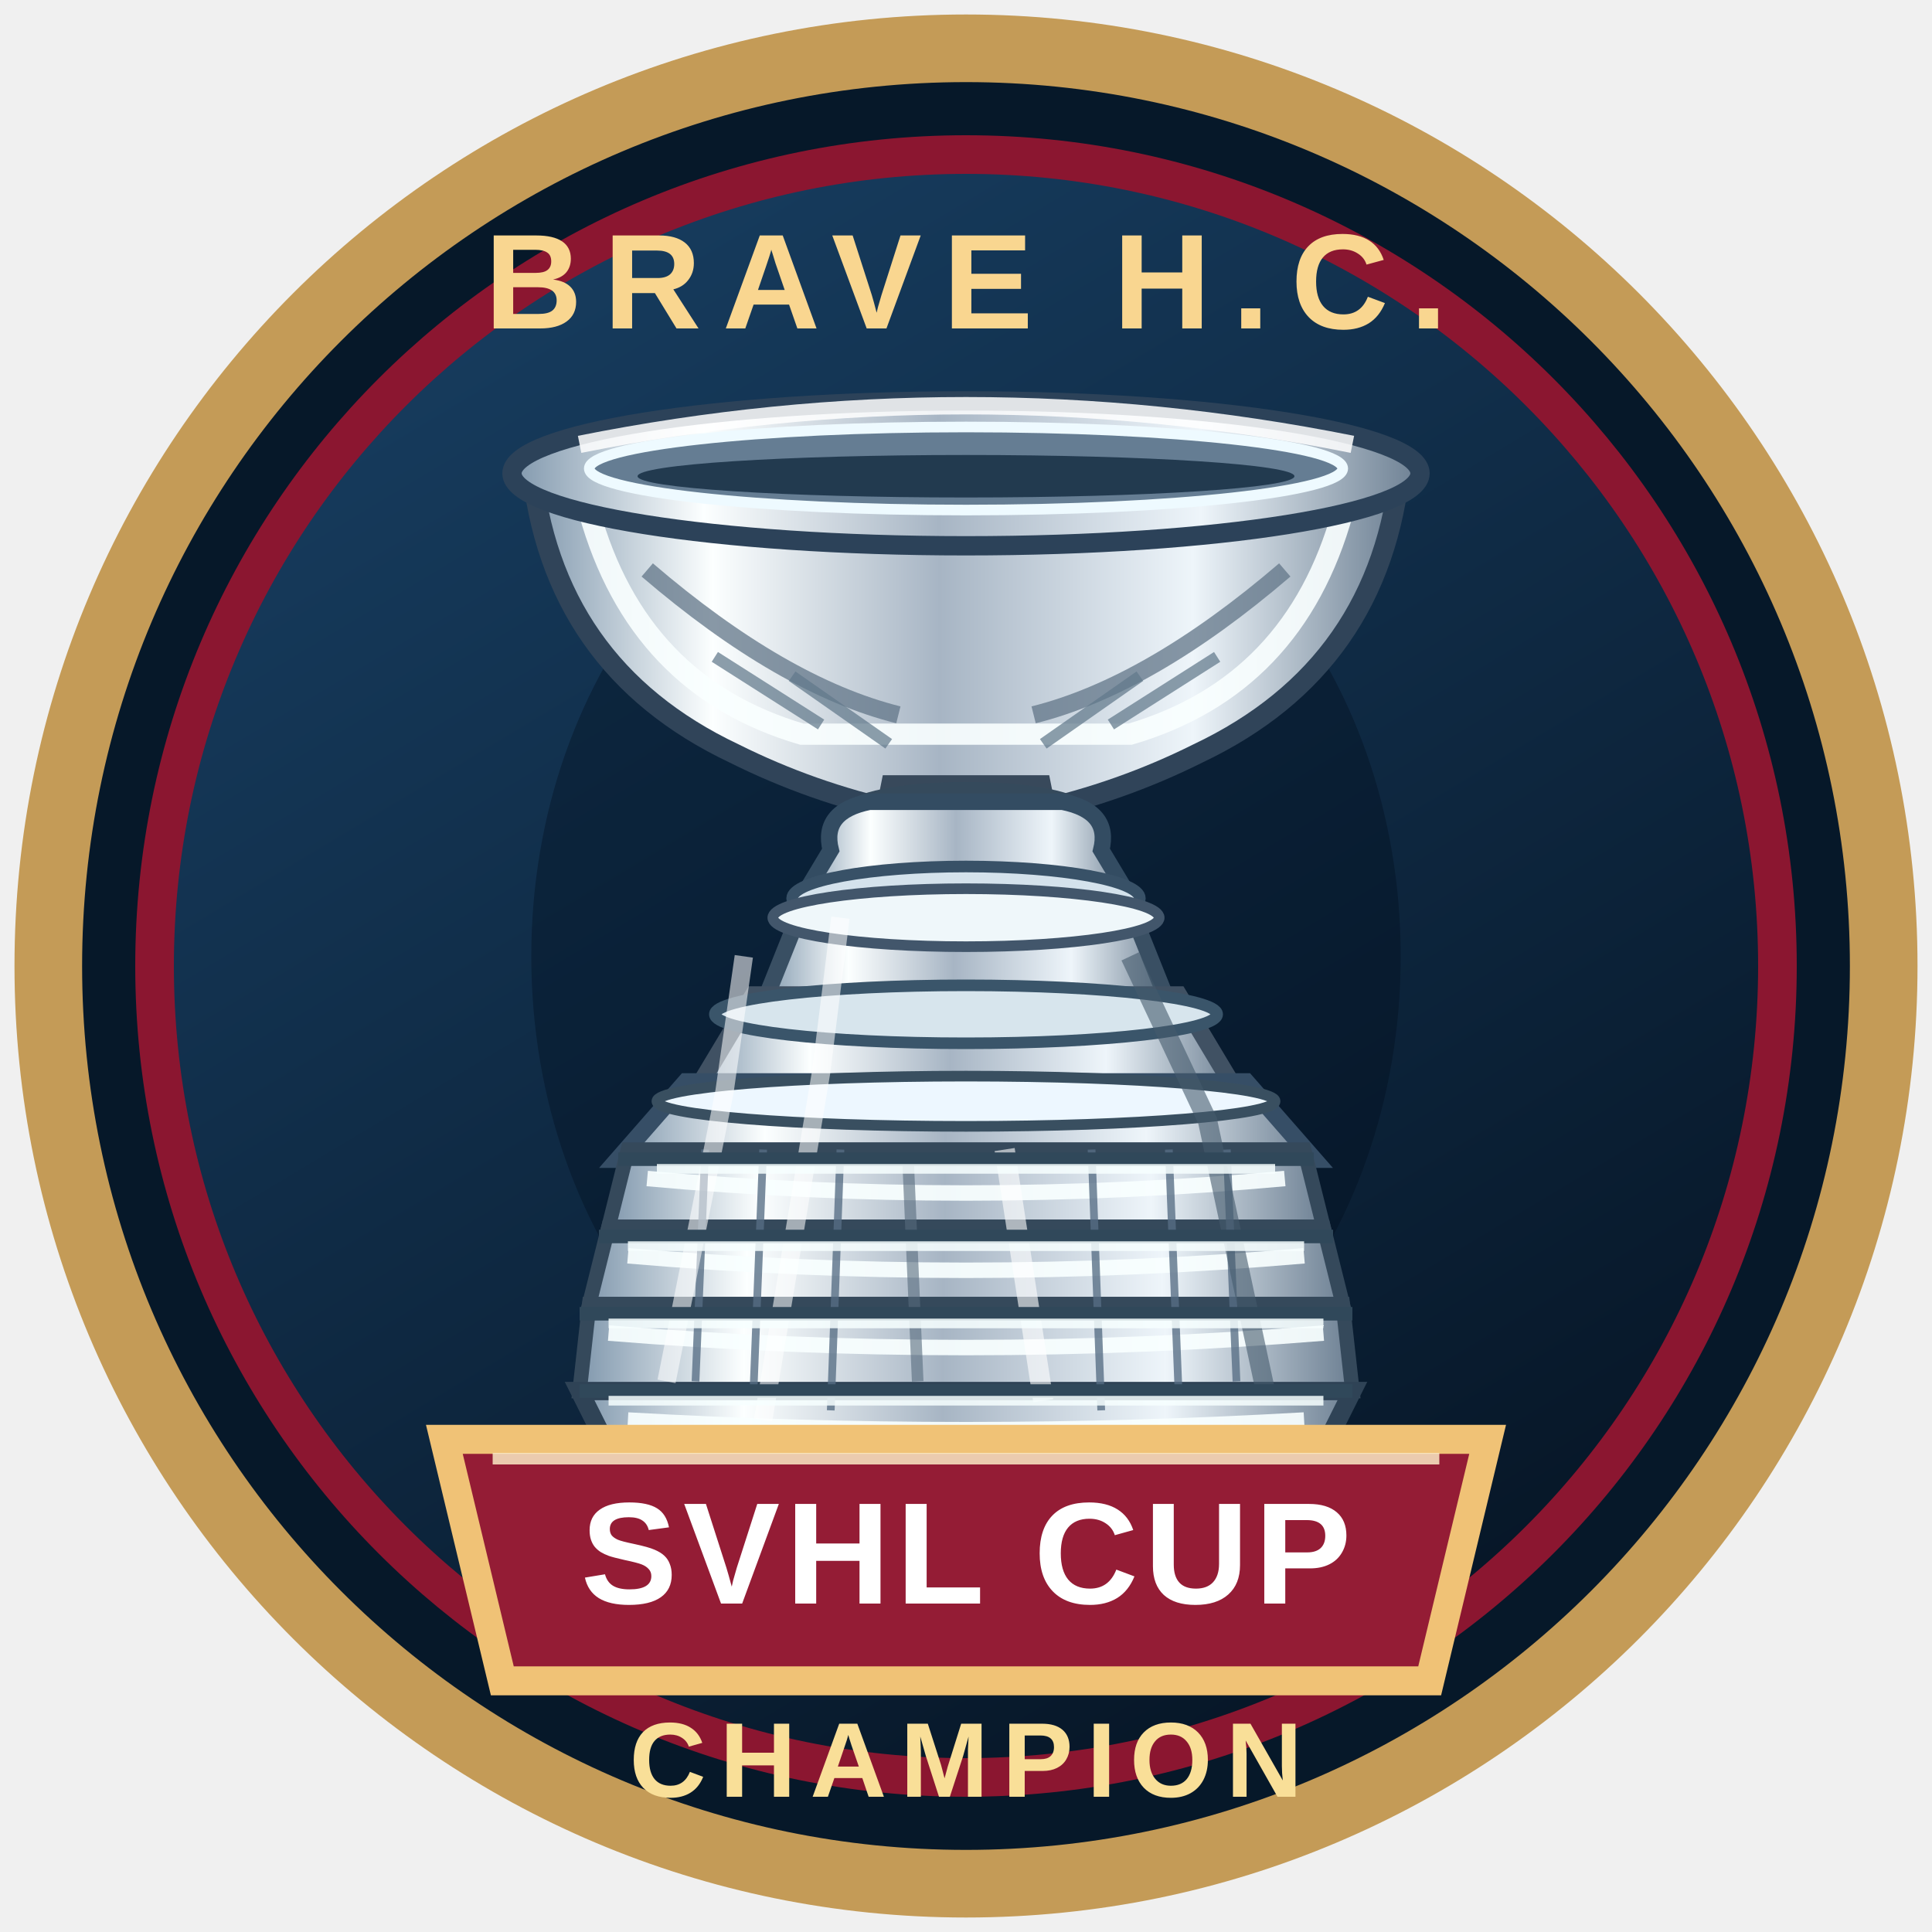
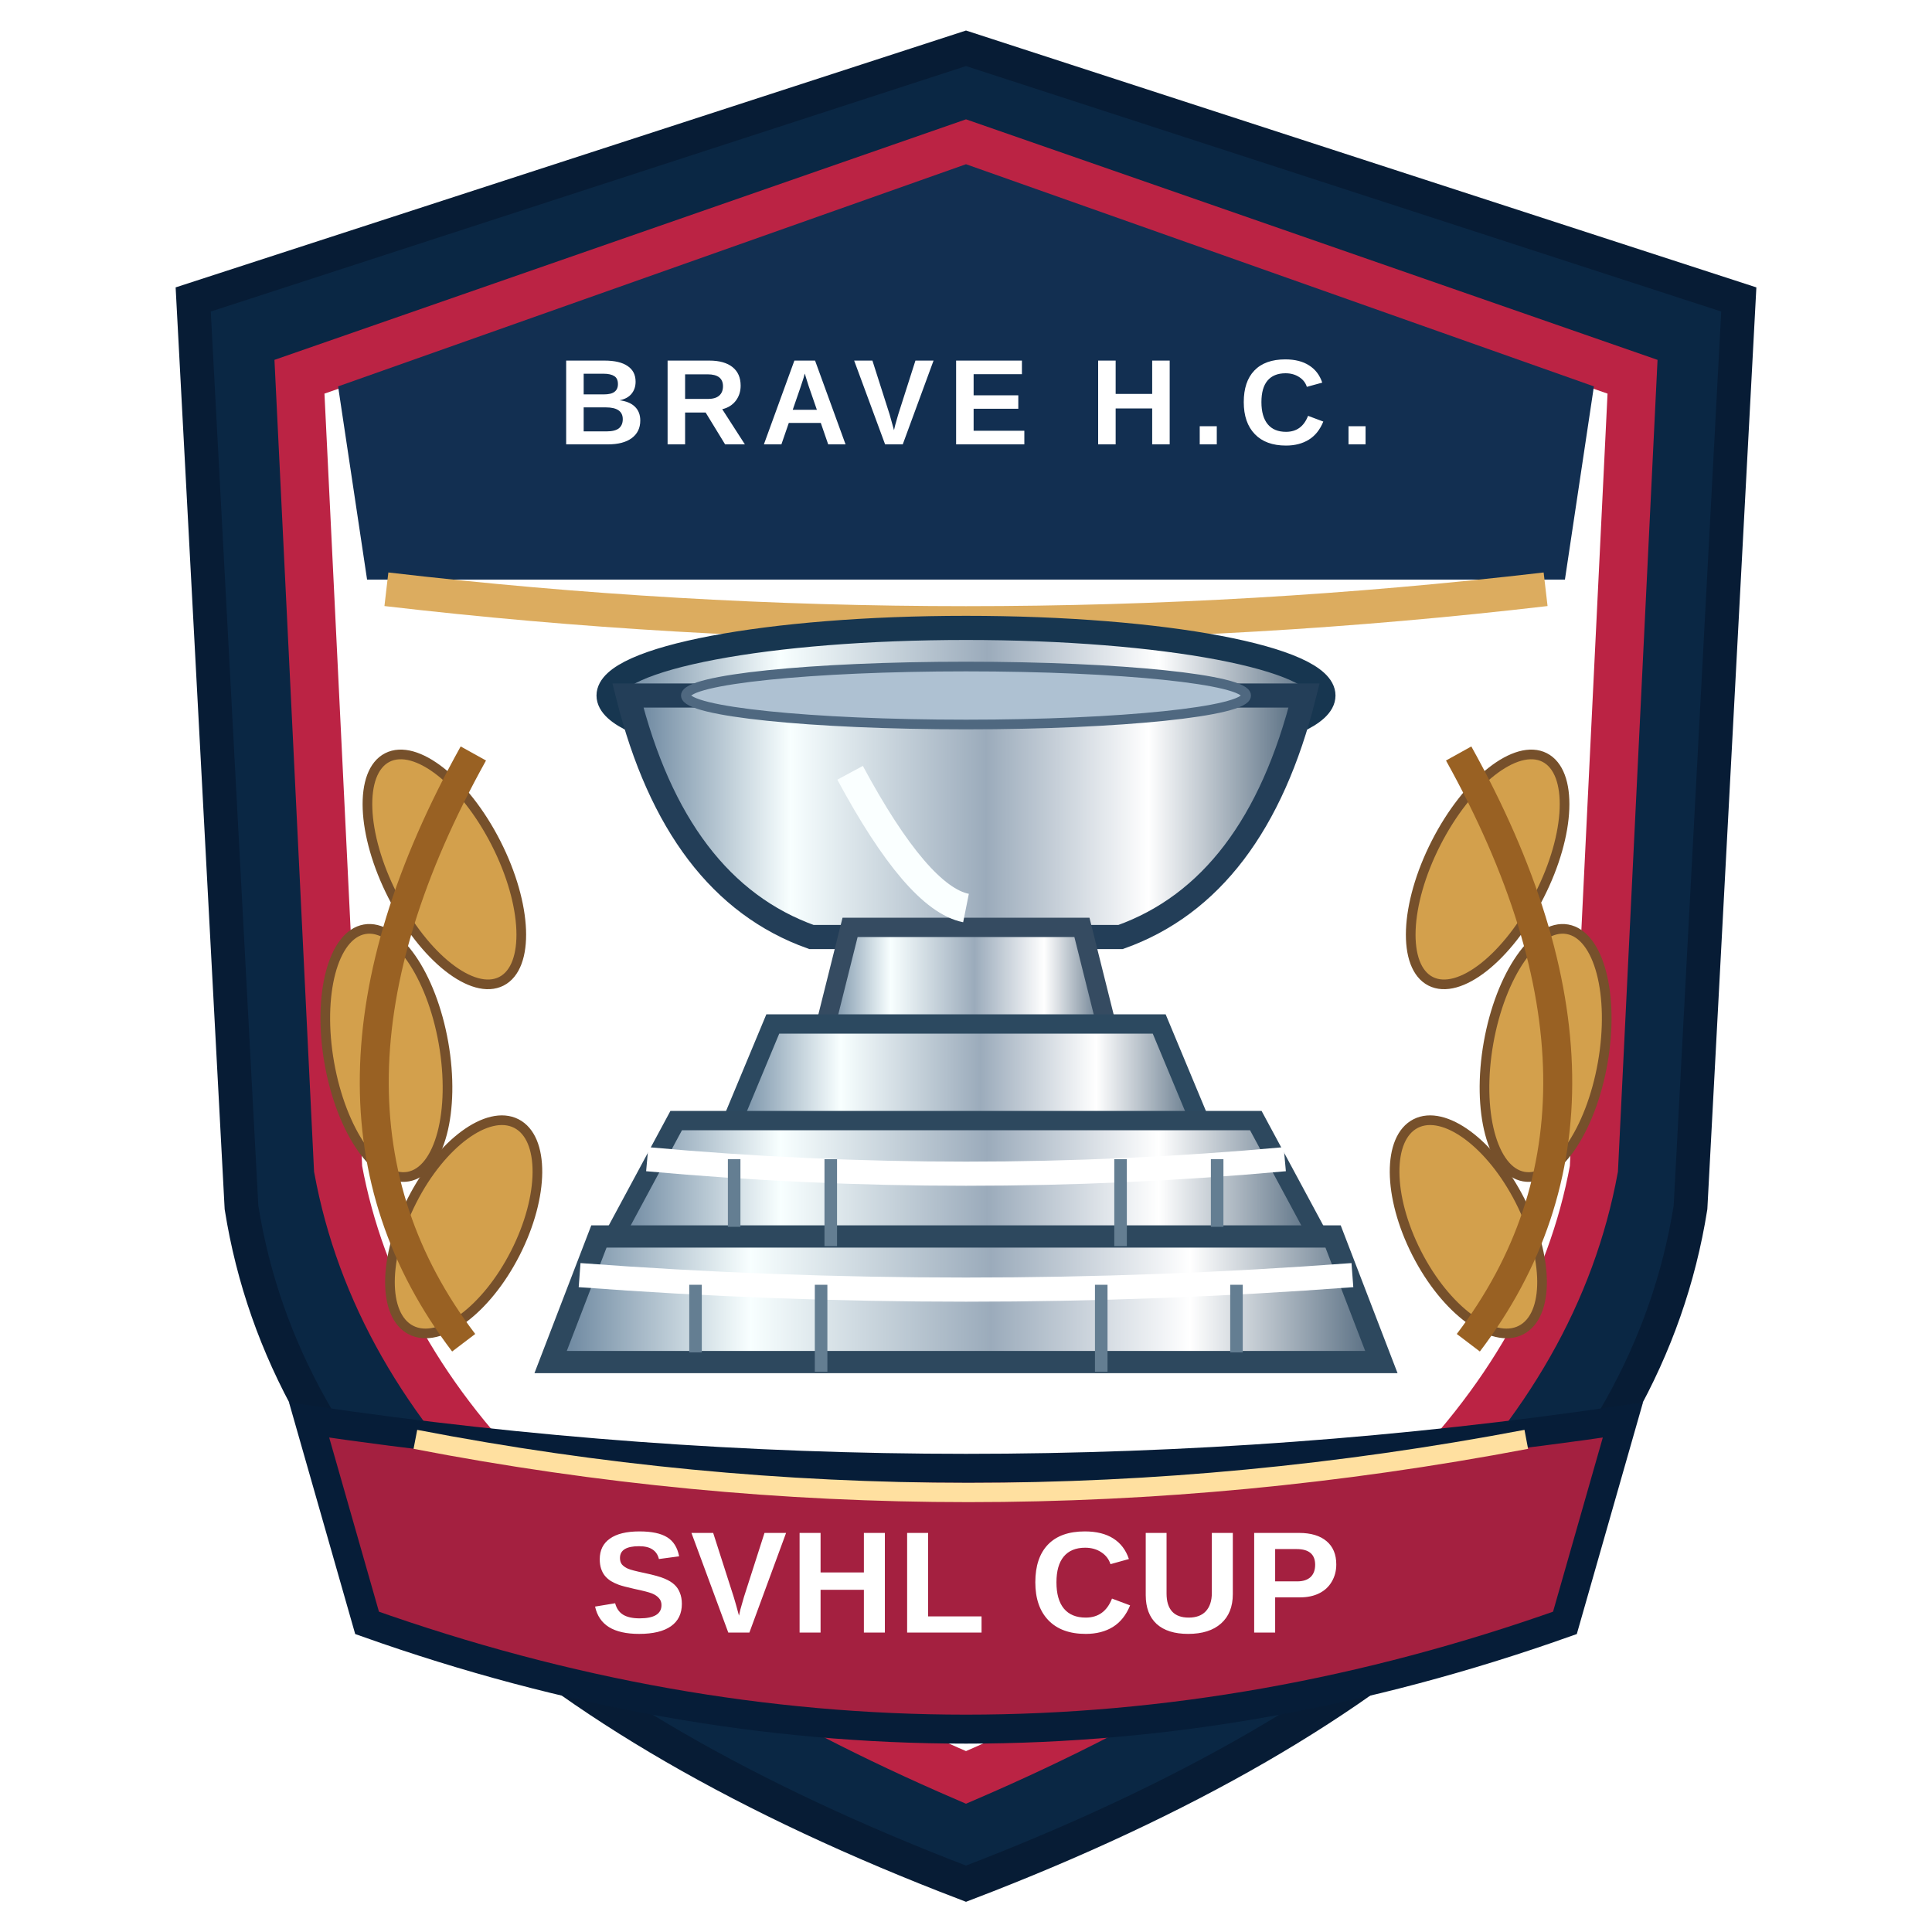
- <svg xmlns="http://www.w3.org/2000/svg" width="200" height="200" viewBox="0 0 200 200">
+ <svg xmlns="http://www.w3.org/2000/svg" viewBox="0 0 200 200" width="200" height="200">
  <defs>
    <linearGradient id="silver" x1="0" x2="1">
-       <stop stop-color="#8299ae" />
-       <stop offset=".21" stop-color="#fcffff" />
-       <stop offset=".47" stop-color="#a7b5c4" />
-       <stop offset=".76" stop-color="#eef5fa" />
-       <stop offset="1" stop-color="#6e8194" />
+       <stop stop-color="#637f99" />
+       <stop offset=".24" stop-color="#f8ffff" />
+       <stop offset=".53" stop-color="#9babbb" />
+       <stop offset=".77" stop-color="#fff" />
+       <stop offset="1" stop-color="#50677c" />
    </linearGradient>
-     <linearGradient id="navy" x1="0" x2="0.6" y1="0" y2="1">
-       <stop stop-color="#194267" />
-       <stop offset="1" stop-color="#071728" />
+     <linearGradient id="gold" x1="0" x2="1">
+       <stop stop-color="#8a561f" />
+       <stop offset=".28" stop-color="#ffe4a2" />
+       <stop offset=".58" stop-color="#bd832d" />
+       <stop offset=".83" stop-color="#ffebae" />
+       <stop offset="1" stop-color="#805021" />
    </linearGradient>
  </defs>
-   <circle cx="100" cy="100" r="95" fill="#061829" stroke="#c49b57" stroke-width="7" />
-   <circle cx="100" cy="100" r="84" fill="url(#navy)" stroke="#8b1630" stroke-width="4" />
-   <text x="100" y="34" text-anchor="middle" font-family="Arial,sans-serif" font-size="14" letter-spacing="2.2" font-weight="bold" fill="#f9d690">BRAVE H.C.</text>
-   <ellipse cx="100" cy="99" rx="45" ry="54" fill="#010b1a" opacity=".35" />
-   <path d="M55 48 Q57 69 76 78 Q84 82 93 84 L107 84 Q116 82 124 78 Q143 69 145 48 Z" fill="url(#silver)" stroke="#304459" stroke-width="2.1" stroke-linejoin="round" />
-   <path d="M61 53 Q66 71 83 76 L117 76 Q134 71 139 53" fill="none" stroke="#faffff" stroke-width="2.2" opacity=".9" />
-   <path d="M67 59 Q81 71 93 74 M133 59 Q119 71 107 74" fill="none" stroke="#627688" stroke-width="1.8" opacity=".75" />
-   <path d="M74 68 L85 75 M82 70 L92 77 M126 68 L115 75 M118 70 L108 77" stroke="#61788b" stroke-width="1.2" opacity=".72" />
-   <ellipse cx="100" cy="49" rx="47" ry="7.5" fill="url(#silver)" stroke="#2c4259" stroke-width="2" />
-   <ellipse cx="100" cy="48.5" rx="39" ry="4.3" fill="#657d93" stroke="#eefaff" stroke-width="1.1" />
-   <ellipse cx="100" cy="49.3" rx="34" ry="2.2" fill="#11293f" opacity=".8" />
-   <path d="M60 46 Q100 38 140 46" fill="none" stroke="#ffffff" stroke-width="1.8" opacity=".85" />
-   <path d="M92 81 L108 81 L110 91 L90 91 Z" fill="url(#silver)" stroke="#38495b" stroke-width="1.5" />
-   <ellipse cx="100" cy="84" rx="12" ry="2.4" fill="#f4faff" stroke="#354a5c" stroke-width="1.3" />
-   <path d="M86 88 Q85 84 90 83 L110 83 Q115 84 114 88 L117 93 L83 93 Z" fill="url(#silver)" stroke="#334c62" stroke-width="1.7" />
-   <ellipse cx="100" cy="93" rx="18" ry="3.3" fill="#d4e2ec" stroke="#385167" stroke-width="1.2" />
-   <path d="M83 94 L117 94 L121 104 L79 104 Z" fill="url(#silver)" stroke="#394f63" stroke-width="1.7" />
-   <ellipse cx="100" cy="95" rx="20" ry="3" fill="#eff7fa" stroke="#42566b" stroke-width="1.1" />
-   <path d="M78 103 L122 103 L128 113 L72 113 Z" fill="url(#silver)" stroke="#405163" stroke-width="1.8" />
-   <ellipse cx="100" cy="105" rx="26" ry="3" fill="#d7e5ed" stroke="#3a556a" stroke-width="1.2" />
-   <path d="M71 112 L129 112 L136 120 L64 120 Z" fill="url(#silver)" stroke="#364e66" stroke-width="1.8" />
-   <ellipse cx="100" cy="114" rx="32" ry="2.6" fill="#edf7ff" stroke="#394f60" stroke-width="1.1" />
-   <path d="M65 119 L135 119 L137 127 L63 127 Z" fill="url(#silver)" stroke="#35495b" stroke-width="1.5" />
-   <path d="M63 127 L137 127 L139 135 L61 135 Z" fill="url(#silver)" stroke="#35495b" stroke-width="1.5" />
-   <path d="M61 135 L139 135 L140 144 L60 144 Z" fill="url(#silver)" stroke="#35495b" stroke-width="1.5" />
-   <path d="M60 144 L140 144 L137 150 L63 150 Z" fill="url(#silver)" stroke="#2f4356" stroke-width="1.9" />
-   <path d="M67 122 Q100 125 133 122 M65 130 Q100 133 135 130 M63 138 Q100 141 137 138 M65 147 Q100 149 135 147" fill="none" stroke="#f8ffff" stroke-width="1.6" opacity=".92" />
-   <path d="M73 119 L72 143 M79 119 L78 144 M87 119 L86 146 M113 119 L114 146 M121 119 L122 144 M127 119 L128 143" stroke="#566d84" stroke-width=".8" opacity=".78" />
-   <path d="M77 99 L75 113 L69 143 M87 95 L85 111 L79 147" stroke="#ffffff" stroke-width="1.9" opacity=".55" fill="none" />
-   <path d="M117 99 L125 116 L131 144" stroke="#445a6c" stroke-width="2" opacity=".6" fill="none" />
-   <path d="M104 119 L108 145" stroke="#ffffff" stroke-width="2.1" opacity=".6" />
-   <path d="M94 120 L95 143" stroke="#576b7d" stroke-width="1.2" opacity=".6" />
-   <path d="M64 120 H136 M62 128 H138 M60 136 H140 M60 144 H140" stroke="#30485a" stroke-width="1.4" />
-   <path d="M68 121 H132 M65 129 H135 M63 137 H137 M63 145 H137" stroke="#f7ffff" stroke-width="1" opacity=".85" />
-   <path d="M46 149 L154 149 L148 174 L52 174 Z" fill="#941c35" stroke="#f0c276" stroke-width="3" />
-   <path d="M51 151 L149 151" stroke="#faeac4" stroke-width="1.2" opacity=".85" />
-   <text x="100" y="166" text-anchor="middle" font-family="Arial,sans-serif" font-size="15" font-weight="900" letter-spacing=".6" fill="#fff">SVHL CUP</text>
-   <text x="100" y="186" text-anchor="middle" font-family="Arial,sans-serif" font-size="11" font-weight="900" letter-spacing="1.4" fill="#f9df98">CHAMPION</text>
+   <rect width="200" height="200" fill="#ffffff" />
+   <path d="M100 5 L180 31 L175 125 Q168 169 100 195 Q32 169 25 125 L20 31 Z" fill="#0a2744" stroke="#071c35" stroke-width="3.5" />
+   <path d="M100 15 L169 39 L165 121 Q158 159 100 184 Q42 159 35 121 L31 39 Z" fill="#ffffff" stroke="#bb2344" stroke-width="5" />
+   <path d="M35 40 L100 17 L165 40 L162 60 L38 60 Z" fill="#122f51" />
+   <text x="100" y="46" font-family="Arial,sans-serif" font-size="12.6" font-weight="900" letter-spacing="1.4" text-anchor="middle" fill="#fff">BRAVE H.C.</text>
+   <path d="M40 61 Q100 68 160 61" stroke="#dcac5f" stroke-width="3.5" fill="none" />
+   <ellipse cx="100" cy="72" rx="37" ry="7" fill="url(#silver)" stroke="#173650" stroke-width="2.5" />
+   <path d="M65 72 Q70 92 84 97 L116 97 Q130 92 135 72 Z" fill="url(#silver)" stroke="#233e58" stroke-width="2.5" />
+   <ellipse cx="100" cy="72" rx="29" ry="3" fill="#aec1d2" stroke="#4f6880" stroke-width="1" />
+   <path d="M88 96 L112 96 L115 108 L85 108 Z" fill="url(#silver)" stroke="#354b61" stroke-width="2" />
+   <path d="M80 106 L120 106 L125 118 L75 118 Z" fill="url(#silver)" stroke="#2c4960" stroke-width="2" />
+   <path d="M70 116 L130 116 L137 129 L63 129 Z" fill="url(#silver)" stroke="#2d485e" stroke-width="2" />
+   <path d="M62 128 L138 128 L143 141 L57 141 Z" fill="url(#silver)" stroke="#2d485e" stroke-width="2.3" />
+   <path d="M67 120 Q100 123 133 120 M60 132 Q100 135 140 132" stroke="#ffffff" stroke-width="2.5" fill="none" />
+   <path d="M76 120 V127 M86 120 V129 M116 120 V129 M126 120 V127 M72 133 V140 M85 133 V142 M114 133 V142 M128 133 V140" stroke="#647e92" stroke-width="1.3" />
+   <path d="M88 80 Q95 93 100 94" stroke="#faffff" stroke-width="3" fill="none" />
+   <g fill="#d3a04c" stroke="#76502b" stroke-width="1">
+     <ellipse cx="46" cy="90" rx="6" ry="13" transform="rotate(-27 46 90)" />
+     <ellipse cx="40" cy="109" rx="6" ry="13" transform="rotate(-10 40 109)" />
+     <ellipse cx="48" cy="127" rx="6" ry="12" transform="rotate(27 48 127)" />
+     <ellipse cx="154" cy="90" rx="6" ry="13" transform="rotate(27 154 90)" />
+     <ellipse cx="160" cy="109" rx="6" ry="13" transform="rotate(10 160 109)" />
+     <ellipse cx="152" cy="127" rx="6" ry="12" transform="rotate(-27 152 127)" />
+   </g>
+   <path d="M48 139 Q29 114 49 78 M152 139 Q171 114 151 78" stroke="#996123" stroke-width="3" fill="none" />
+   <path d="M32 147 Q100 157 168 147 L162 168 Q100 190 38 168 Z" fill="#a42040" stroke="#061d38" stroke-width="3" />
+   <path d="M43 149 Q100 160 158 149" fill="none" stroke="#ffe0a0" stroke-width="2" />
+   <text x="100" y="169" text-anchor="middle" font-family="Arial,sans-serif" font-size="15" font-weight="900" fill="#fff" stroke="none" stroke-width="0" paint-order="stroke" letter-spacing=".3">SVHL CUP</text>
</svg>
